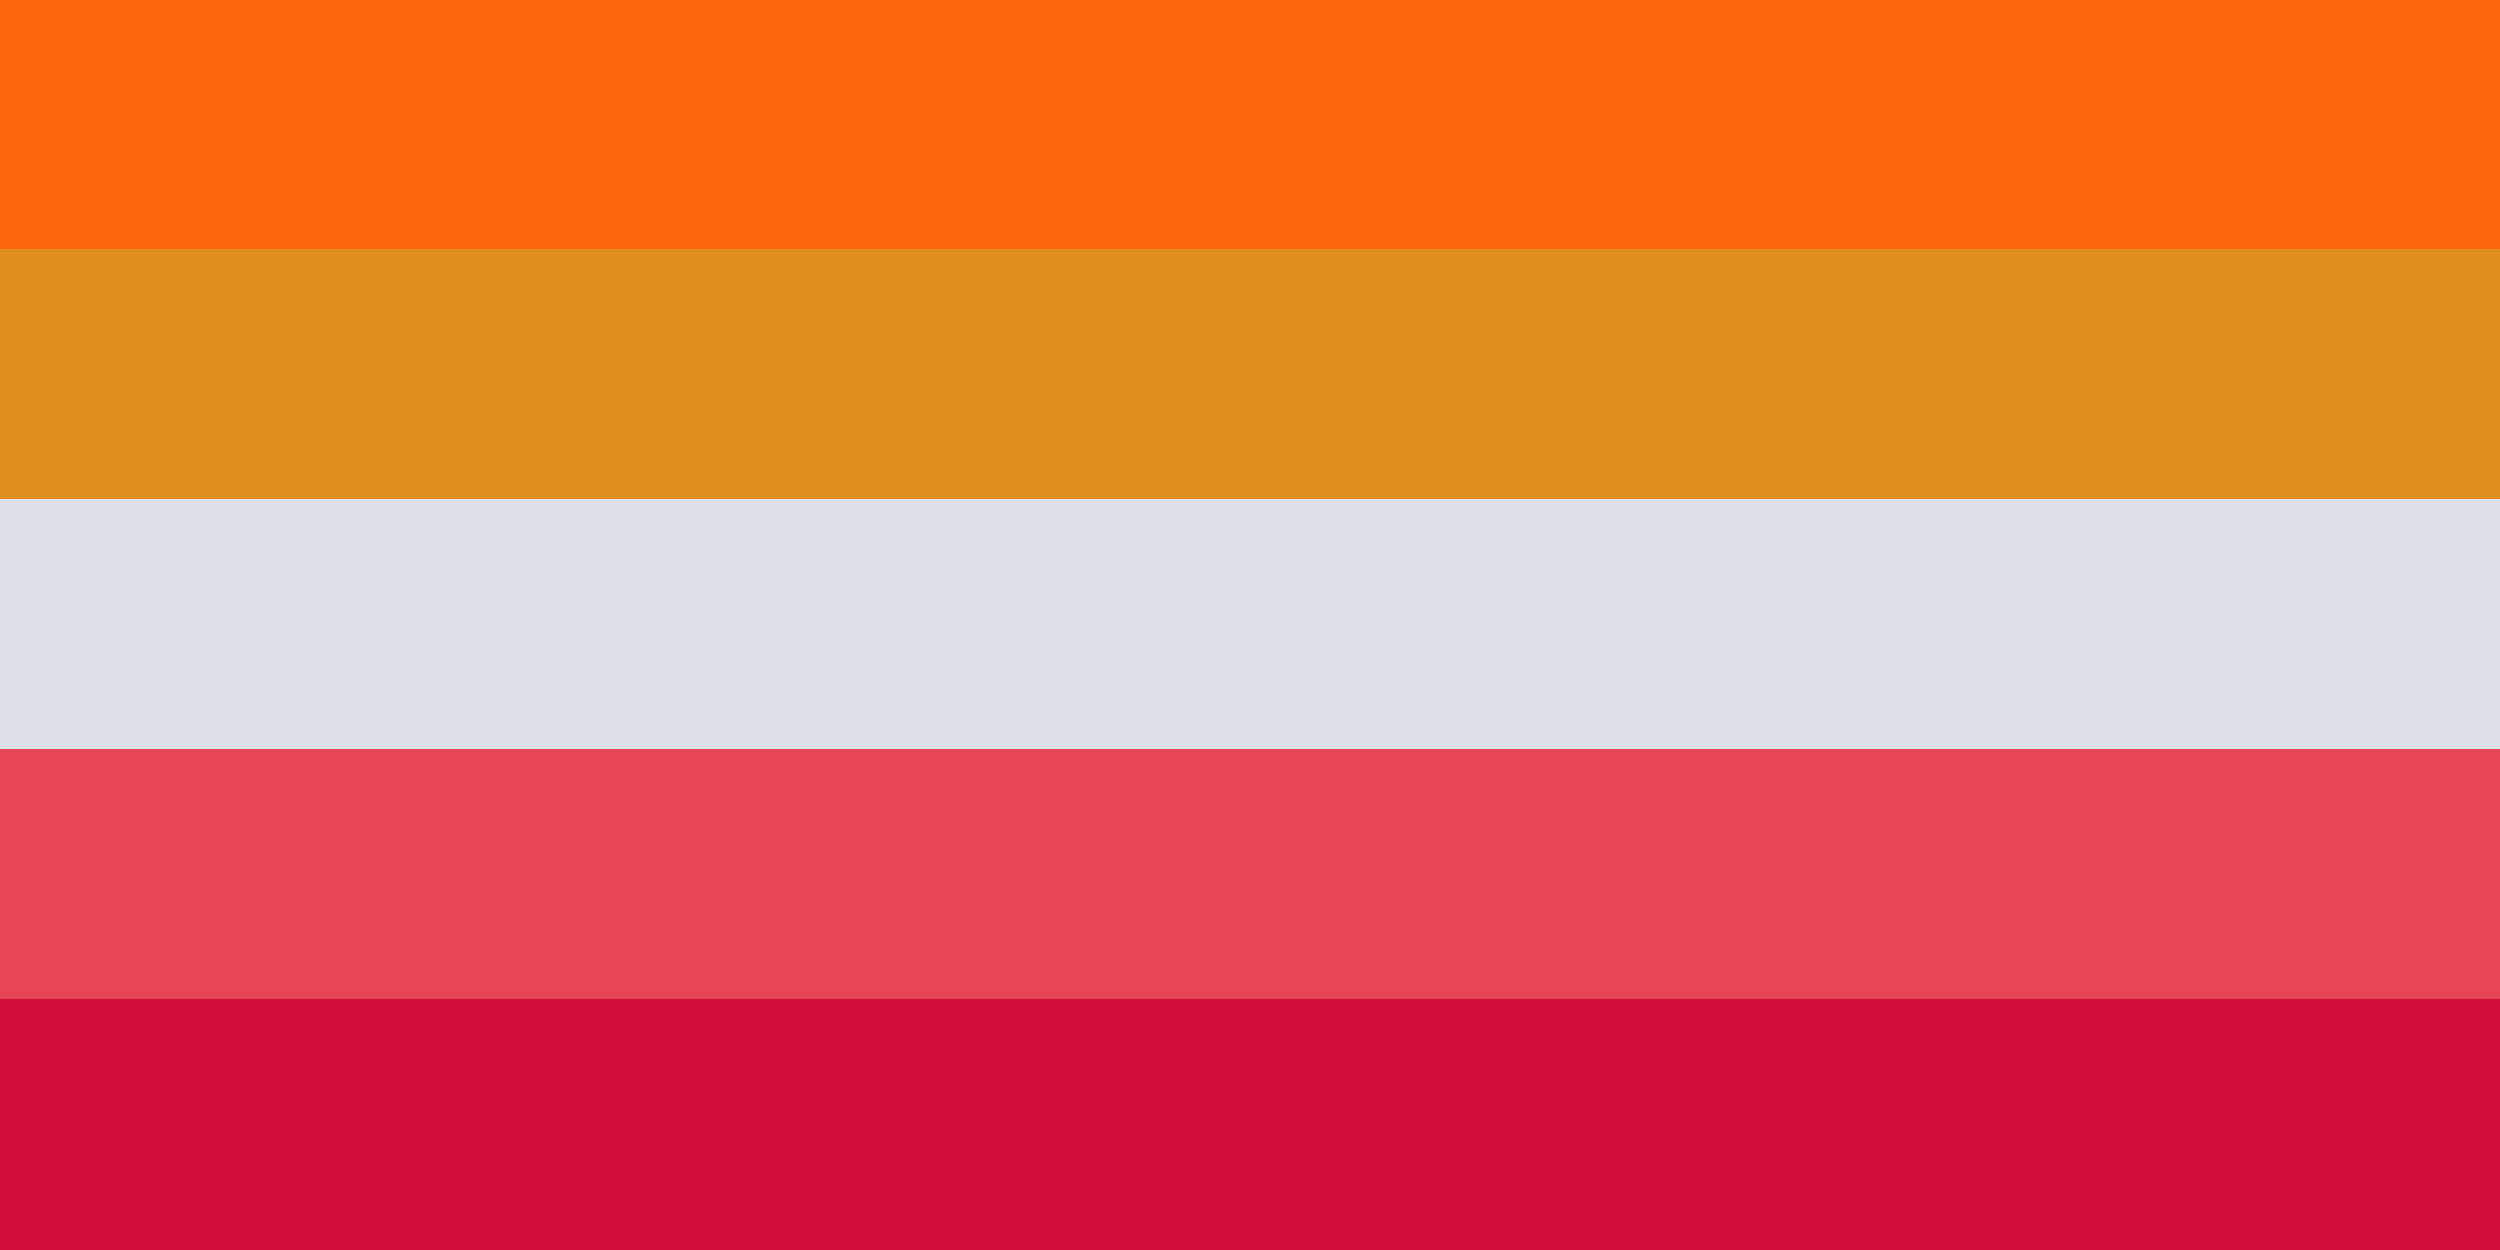
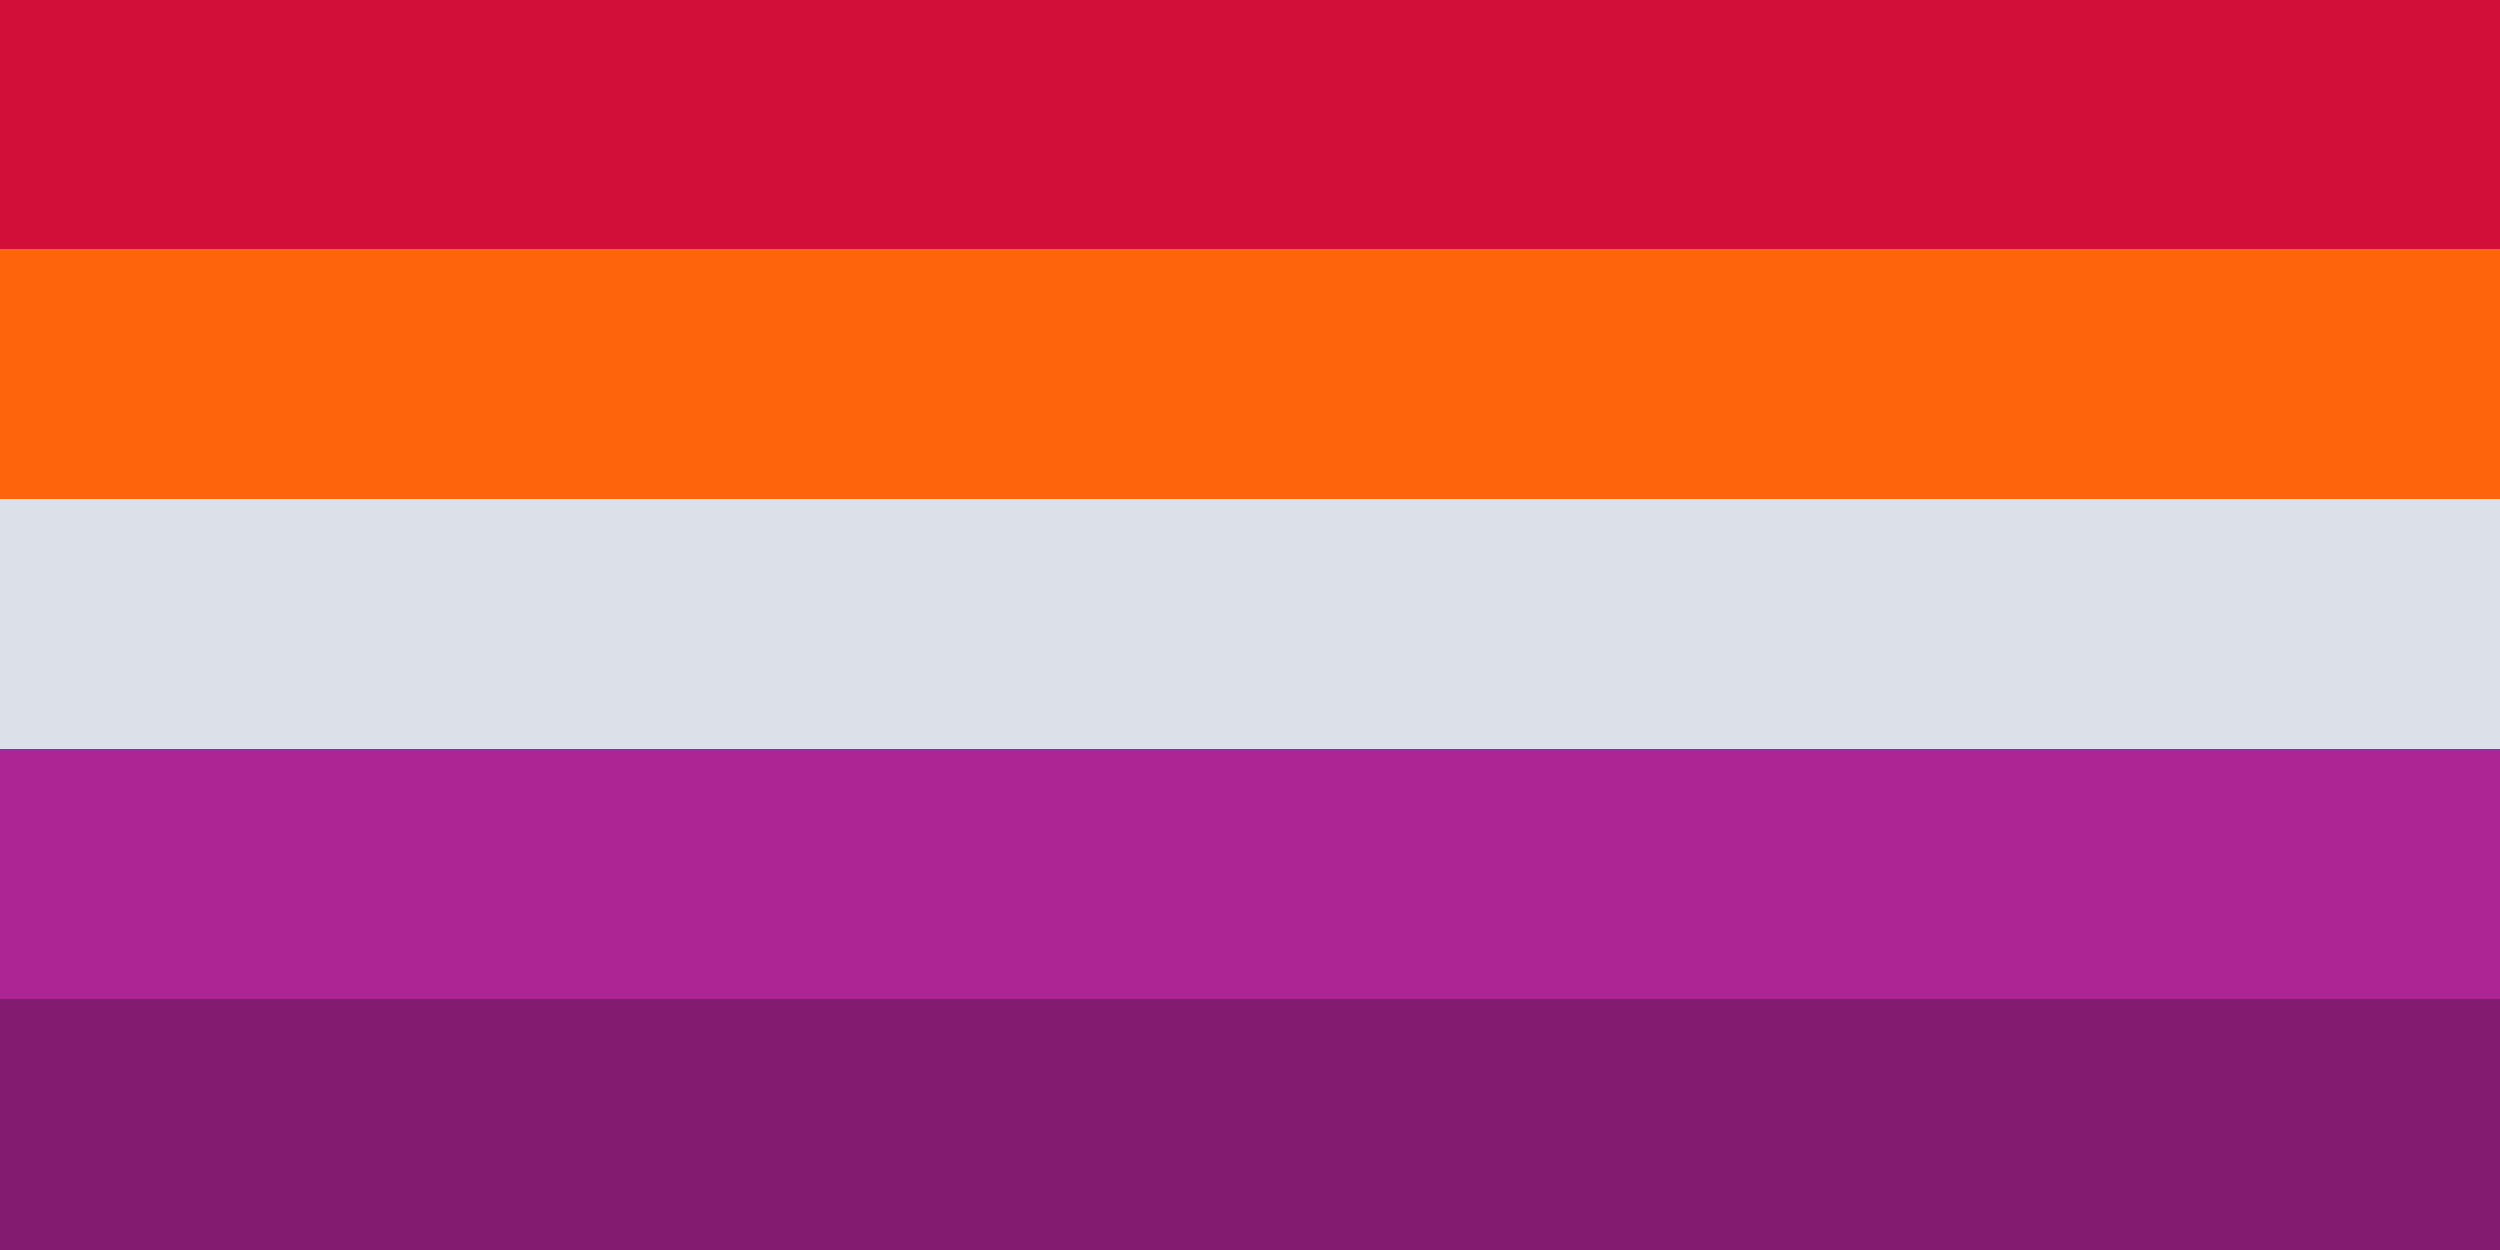
<svg xmlns="http://www.w3.org/2000/svg" width="1000" height="500" shape-rendering="crispEdges">
-   <path fill="#fe640b" stroke="#fe640b" d="M0 0h1000v100H0z" />
-   <path fill="#df8e1d" stroke="#df8e1d" d="M0 100h1000v100H0z" />
+   <path fill="#d20f39" stroke="#d20f39" d="M0 0h1000v100H0z" />
+   <path fill="#fe640b" stroke="#fe640b" d="M0 100h1000v100H0z" />
  <path fill="#dce0e8" stroke="#dce0e8" d="M0 200h1000v100H0z" />
-   <path fill="#e64553" stroke="#e64553" d="M0 300h1000v100H0z" />
-   <path fill="#d20f39" stroke="#d20f39" d="M0 400h1000v100H0z" />
+   <path fill="#ad2494" stroke="#ad2494" d="M0 300h1000v100H0z" />
+   <path fill="#831b70" stroke="#831b70" d="M0 400h1000v100H0z" />
</svg>
